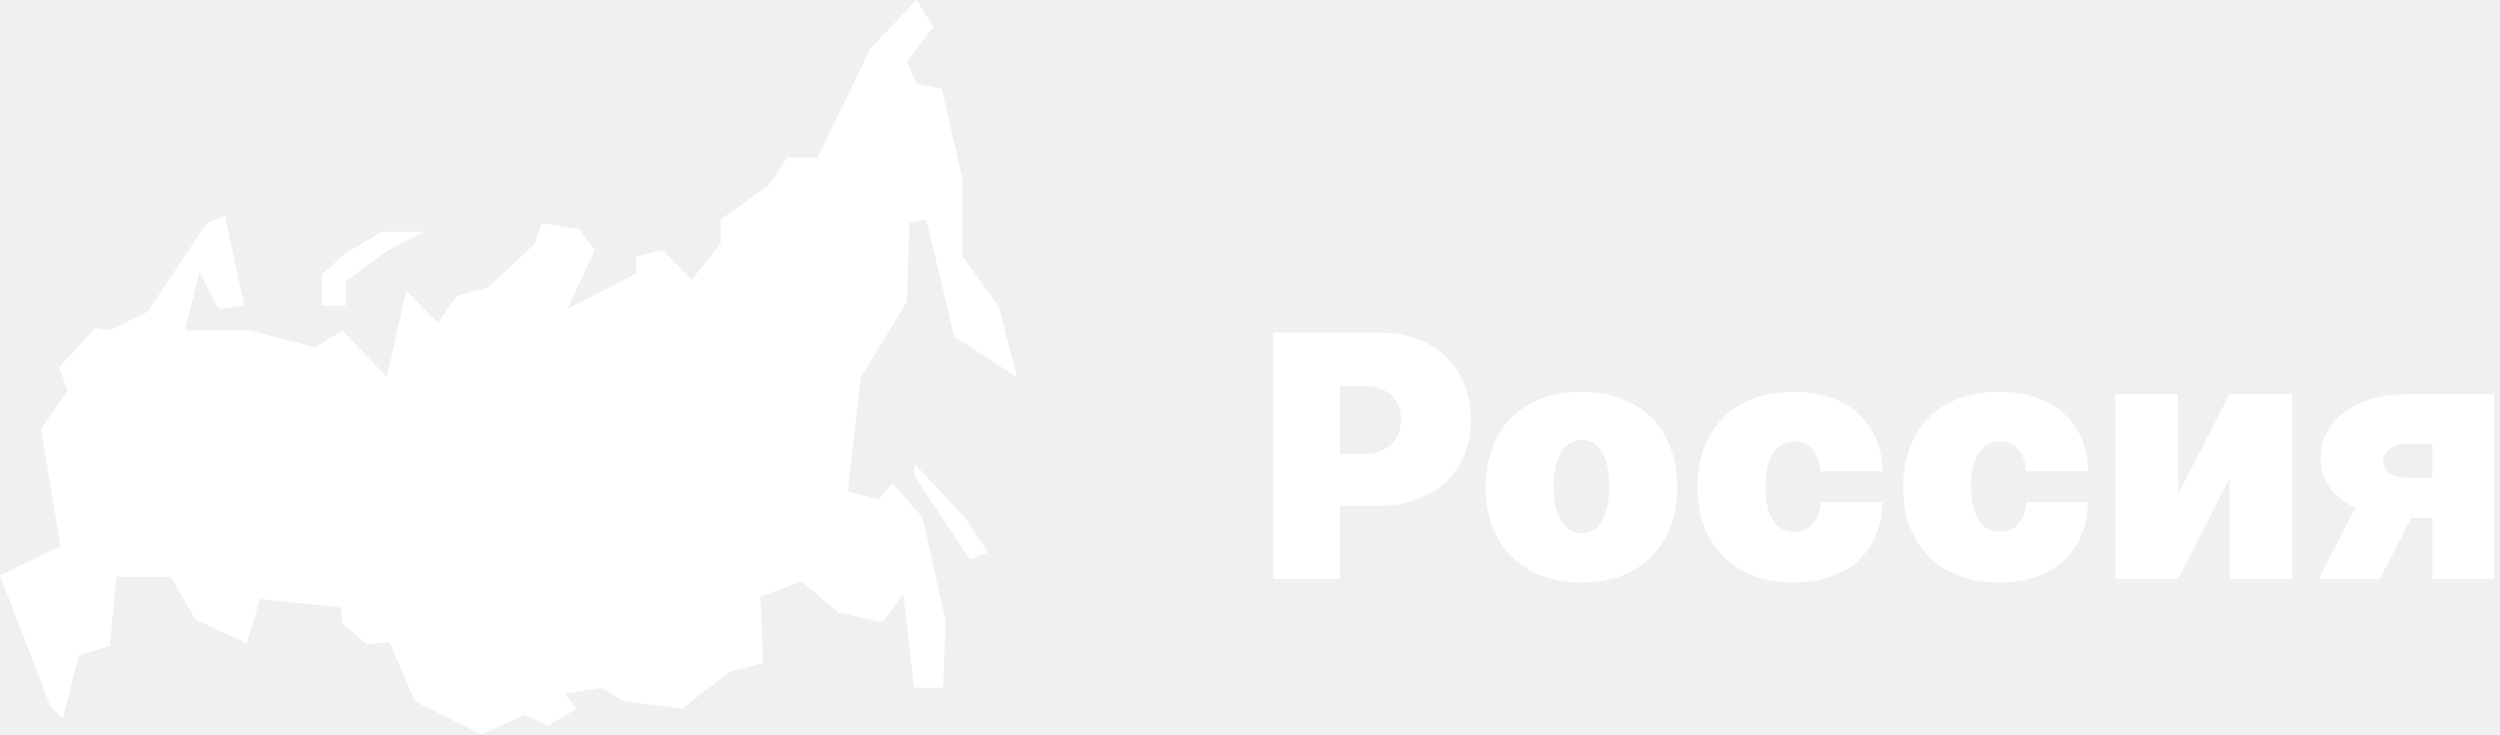
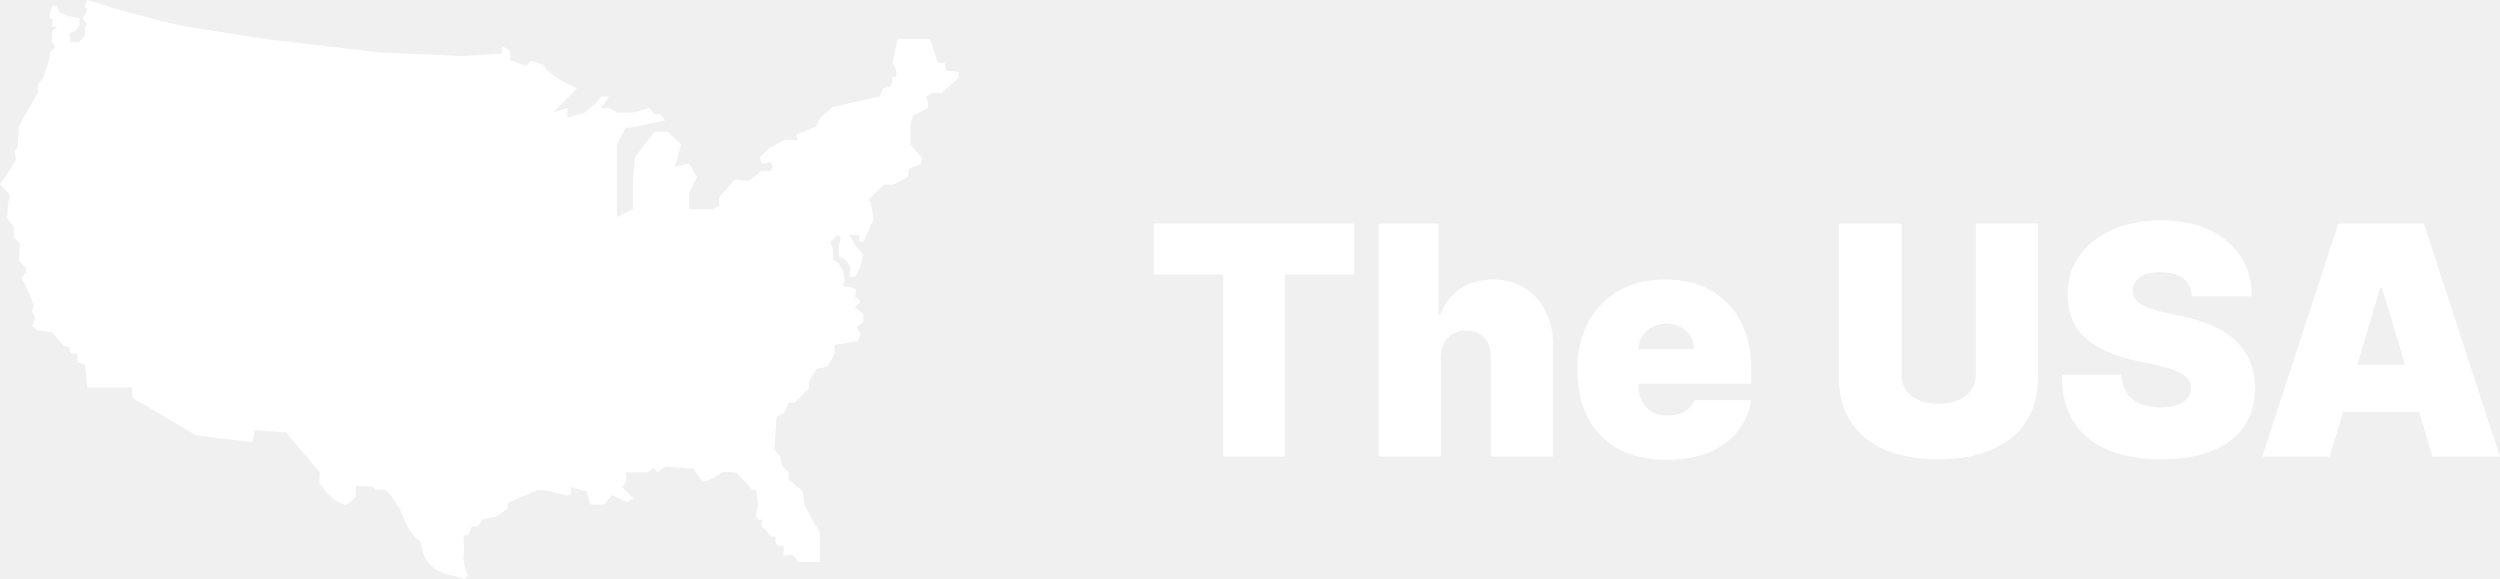
- <svg xmlns="http://www.w3.org/2000/svg" width="177" height="52" viewBox="0 0 177 52" fill="none">
-   <path d="M7.791 23.383L10.445 22.074L14.64 15.792L15.924 15.268L17.294 21.638L15.496 21.899L14.126 19.282L13.099 23.383H17.636L22.345 24.604L24.228 23.383L27.396 26.698L28.766 20.591L30.992 22.859L32.361 20.94L34.587 20.329L37.841 17.275L38.354 15.792L41.008 16.228L42.121 17.711L40.152 21.899L45.032 19.369V18.148L46.916 17.711L48.97 19.805L51.025 17.275V15.53L54.364 13.175L55.734 11.168H57.874L61.641 3.403L64.894 0L66.093 1.919L64.209 4.362L64.894 5.933L66.692 6.282L68.147 12.738V18.148L70.716 21.725L72 26.698L67.548 23.819L65.579 15.53L64.38 15.792L64.209 21.376L60.956 26.698L60.014 34.812L62.24 35.336L63.182 34.201L65.322 36.644L66.949 43.973L66.778 48.685H64.723L63.952 42.054L62.497 44.06L59.329 43.362L56.761 41.181L53.85 42.228L54.021 46.94L51.71 47.55L48.285 50.168L44.176 49.644L42.549 48.685L39.981 49.121L40.837 50.168L38.782 51.389L37.156 50.604L34.074 52L29.365 49.644L27.567 45.456L26.026 45.631L24.228 44.148L24.143 43.013L18.407 42.403L17.465 45.544L13.869 43.886L12.071 40.832H8.219L7.791 45.718L5.565 46.416L4.452 50.866L3.596 50.081L0 40.745L4.281 38.651L3.596 34.55L2.911 30.362L4.794 27.658L4.195 26L6.763 23.208L7.791 23.383ZM64.723 33.678L68.661 39.611L69.945 39.087L68.319 36.644L64.723 32.805V33.678ZM24.485 21.638V19.893L27.482 17.711L30.05 16.403H27.053L24.399 17.973L22.773 19.456V21.638H24.485Z" fill="white" />
-   <path d="M90.125 41H94.864V35.819H97.489C101.469 35.819 104.136 33.475 104.136 29.716C104.136 26 101.537 23.546 97.659 23.546H90.125V41ZM94.864 32.137V27.33H96.534C98.196 27.33 99.193 28.216 99.193 29.716C99.193 31.208 98.196 32.137 96.534 32.137H94.864Z" fill="white" />
-   <path d="M111.969 41.239C116.23 41.239 118.753 38.512 118.753 34.489C118.753 30.466 116.23 27.739 111.969 27.739C107.707 27.739 105.185 30.466 105.185 34.489C105.185 38.512 107.707 41.239 111.969 41.239ZM112.003 37.762C110.741 37.762 109.991 36.509 109.991 34.455C109.991 32.401 110.741 31.148 112.003 31.148C113.196 31.148 113.946 32.401 113.946 34.455C113.946 36.509 113.196 37.762 112.003 37.762Z" fill="white" />
-   <path d="M126.969 41.239C130.847 41.239 133.224 39.015 133.276 35.546H128.912C128.81 36.918 128.068 37.66 127.037 37.66C125.801 37.66 124.991 36.603 124.991 34.455C124.991 32.307 125.801 31.25 127.037 31.25C128.077 31.25 128.784 31.992 128.912 33.364H133.276C133.25 29.955 130.821 27.739 126.969 27.739C122.707 27.739 120.185 30.466 120.185 34.489C120.185 38.512 122.707 41.239 126.969 41.239Z" fill="white" />
-   <path d="M141.523 41.239C145.401 41.239 147.779 39.015 147.83 35.546H143.467C143.364 36.918 142.623 37.66 141.592 37.66C140.356 37.66 139.546 36.603 139.546 34.455C139.546 32.307 140.356 31.25 141.592 31.25C142.631 31.25 143.339 31.992 143.467 33.364H147.83C147.805 29.955 145.376 27.739 141.523 27.739C137.262 27.739 134.739 30.466 134.739 34.489C134.739 38.512 137.262 41.239 141.523 41.239Z" fill="white" />
-   <path d="M154.203 35V27.91H149.771V41H154.203L157.851 33.875V41H162.283V27.91H157.851L154.203 35Z" fill="white" />
-   <path d="M172.212 41H176.575V27.91H170.439C166.663 27.91 164.277 29.819 164.303 32.478C164.286 33.969 165.18 35.205 166.749 35.938L164.166 41H168.496L170.703 36.671H172.212V41ZM172.212 33.841H170.541C169.288 33.841 168.709 33.228 168.734 32.648C168.709 32.103 169.254 31.421 170.439 31.421H172.212V33.841Z" fill="white" />
+ <svg xmlns="http://www.w3.org/2000/svg" width="190" height="44" viewBox="0 0 190 44" fill="none">
+   <path d="M87.692 20.863V16.988H102.924V20.863H97.653V34.7H92.963V20.863H87.693H87.692ZM109.506 27.228V34.701H104.783V16.988H109.335V23.942H109.472C109.769 23.094 110.262 22.434 110.952 21.962C111.643 21.482 112.473 21.243 113.443 21.243C114.372 21.243 115.18 21.457 115.864 21.883C116.553 22.308 117.108 22.92 117.464 23.648C117.847 24.398 118.035 25.256 118.029 26.225V34.701H113.306V27.228C113.311 26.571 113.149 26.055 112.818 25.68C112.493 25.305 112.028 25.118 111.423 25.118C110.847 25.118 110.385 25.305 110.037 25.68C109.689 26.055 109.512 26.571 109.506 27.228V27.228ZM126.659 34.943C124.554 34.943 122.897 34.341 121.687 33.136C120.484 31.925 119.882 30.244 119.882 28.093C119.882 26.721 120.155 25.522 120.703 24.495C121.23 23.491 122.035 22.659 123.022 22.1C124.02 21.529 125.198 21.243 126.556 21.243C127.88 21.243 129.029 21.517 130.005 22.065C130.98 22.606 131.772 23.425 132.281 24.417C132.823 25.432 133.094 26.646 133.094 28.059V29.166H124.537V29.373C124.537 30.013 124.731 30.543 125.119 30.965C125.512 31.38 126.06 31.587 126.761 31.587C127.246 31.587 127.669 31.487 128.028 31.285C128.393 31.077 128.644 30.785 128.781 30.411H133.094C132.871 31.795 132.198 32.896 131.074 33.715C129.956 34.534 128.484 34.943 126.659 34.943V34.943ZM124.537 26.536H128.747C128.735 25.966 128.53 25.501 128.131 25.144C127.737 24.781 127.246 24.599 126.659 24.599C126.114 24.588 125.583 24.779 125.17 25.135C124.759 25.493 124.548 25.96 124.537 26.536ZM150.159 16.988H154.882V28.681C154.882 30.031 154.568 31.169 153.941 32.098C153.319 33.02 152.44 33.721 151.305 34.199C150.176 34.672 148.846 34.909 147.318 34.909C145.777 34.909 144.44 34.672 143.304 34.199C142.175 33.721 141.299 33.02 140.677 32.098C140.061 31.169 139.753 30.031 139.753 28.681V16.988H144.511V28.474C144.511 29.131 144.759 29.664 145.255 30.074C145.757 30.484 146.445 30.688 147.318 30.688C148.208 30.688 148.904 30.483 149.406 30.074C149.908 29.664 150.159 29.131 150.159 28.474V16.988V16.988ZM166.59 22.523C166.544 21.947 166.331 21.497 165.948 21.174C165.572 20.851 164.999 20.69 164.228 20.69C163.492 20.69 162.956 20.817 162.62 21.07C162.283 21.324 162.112 21.647 162.106 22.039C162.083 22.459 162.263 22.803 162.645 23.069C163.033 23.334 163.641 23.555 164.468 23.734L165.906 24.046C167.839 24.466 169.234 25.141 170.09 26.069C170.946 26.992 171.376 28.128 171.382 29.477C171.376 31.224 170.743 32.567 169.482 33.507C168.222 34.441 166.482 34.909 164.263 34.909C162.739 34.909 161.41 34.681 160.275 34.225C159.146 33.77 158.267 33.069 157.639 32.124C157.018 31.172 156.704 29.956 156.698 28.474H161.216C161.256 29.287 161.533 29.907 162.046 30.334C162.565 30.754 163.281 30.964 164.194 30.964C164.959 30.964 165.535 30.826 165.923 30.549C166.316 30.273 166.516 29.915 166.522 29.477C166.516 29.073 166.319 28.739 165.931 28.474C165.543 28.203 164.862 27.961 163.886 27.747L162.14 27.367C160.589 27.027 159.365 26.459 158.47 25.663C157.58 24.861 157.137 23.769 157.143 22.385C157.137 21.261 157.434 20.277 158.033 19.435C158.638 18.588 159.474 17.928 160.54 17.455C161.613 16.982 162.842 16.745 164.228 16.745C165.643 16.745 166.867 16.985 167.899 17.464C168.932 17.942 169.728 18.617 170.287 19.488C170.852 20.352 171.137 21.364 171.142 22.523H166.59V22.523ZM177.062 34.701H171.928L177.712 16.988H184.215L190 34.701H184.866L183.856 31.311H178.072L177.062 34.701ZM179.15 27.713H182.778L181.032 21.866H180.895L179.15 27.713ZM72.86 5.473V5.911L71.544 7.075L70.894 7.054L70.401 7.316L70.535 7.843V8.216L69.39 8.766L69.19 9.535V10.983L70.088 12.035L69.976 12.475L69.032 12.848V13.439L68.353 13.797L67.907 14.032H67.166L65.999 15.196L66.179 15.372L66.382 16.688L65.618 18.403L65.327 18.358L65.26 17.874L64.534 17.834L65.033 18.687L65.618 19.367L65.371 20.377L64.966 21.025H64.57L64.63 20.289L64.287 19.76L63.785 19.503L63.733 18.839L63.891 18.005L63.646 17.851L63.083 18.422L63.286 18.839L63.332 19.762L63.692 19.938L64.072 20.641L64.155 21.023L64.205 21.255L64.047 21.76L64.632 21.805L65.082 21.998L64.969 22.55L65.35 22.791L65.329 23.01L64.946 23.361L65.619 23.867V24.525L65.102 24.832L65.416 25.381L65.193 25.931L63.417 26.215V26.895L62.902 27.862L62.07 28.039L61.943 28.251L61.464 29.047L61.488 29.487L60.411 30.605H59.958L59.598 31.374L59.014 31.681L59.004 31.865L58.858 34.14L59.284 34.69L59.465 35.457L59.489 35.478L59.938 35.853V36.447L61.014 37.347L61.126 38.358L61.53 39.096L62.317 40.532V42.71H60.655V42.685C60.591 42.524 60.183 42.175 60.183 42.175L59.556 42.223V41.476H59.128L58.948 41.192V40.775L58.588 40.752L57.872 39.939L57.962 39.479L57.603 39.523L57.422 39.194L57.445 39.097L57.603 38.426L57.489 37.285L57.108 37.153L55.964 35.923L54.996 35.856L53.853 36.514L53.403 36.624L52.707 35.616L50.851 35.482L50.574 35.462L50.546 35.482L49.968 35.9L49.654 35.55L49.256 35.894L47.588 35.9V36.603L47.274 37.02L48.127 37.877L47.655 38.161L46.51 37.634L45.902 38.339L44.871 38.335L44.581 37.347L43.389 37.019V37.524L43.144 37.679L41.504 37.262H40.808L38.584 38.227V38.667L37.688 39.258L36.698 39.457L36.339 39.984L35.845 40.028L35.577 40.642L35.241 40.731L35.263 42.005C35.2 42.215 35.209 42.466 35.246 42.709C35.331 43.258 35.576 43.782 35.576 43.782L35.284 44L34.074 43.649C33.292 43.501 32.812 43.092 32.524 42.709C32.34 42.472 32.203 42.203 32.118 41.916C32.029 41.322 31.895 41.104 31.895 41.104C31.155 40.687 30.592 39.15 30.592 39.15C30.585 39.13 30.577 39.114 30.568 39.097C30.031 37.837 29.267 37.219 29.267 37.219H28.527L28.303 36.977L27.045 36.933V37.79L26.259 38.381C25.091 38.097 24.265 36.679 24.265 36.679L24.305 35.902L21.746 32.872L19.365 32.697L19.165 33.598L14.919 33.093L10.047 30.216V29.448H6.626L6.515 28.256L6.468 27.736L5.883 27.518V26.86H5.344L5.262 26.386L4.807 26.267L3.952 25.237L2.83 25.105L2.449 24.798L2.501 24.645L2.502 24.643L2.672 24.159L2.538 23.919L2.424 23.634L2.581 23.238L1.864 21.504L1.661 21.327V21.064L1.975 20.736V20.407L1.458 19.813L1.503 18.517L1.031 18.012L1.077 17.309L0.551 16.532L0.605 15.492L0.762 14.828L0 13.99L0.428 13.419L1.213 12.168L1.123 11.554L1.347 11.158L1.437 9.578L2.876 7.03V6.459L3.116 6.115L3.325 5.822L3.775 4.418V4.024L4.18 3.562L3.933 3.122L3.961 2.406L4.336 2.05L3.977 2L3.999 1.475L3.775 1.365V1.015L4 0.425H4.314L4.517 0.952L5.257 1.237L6.044 1.369V1.897L5.708 2.359L5.258 2.511L5.348 3.214H5.998L6.448 2.687V2.07L6.628 1.851L6.268 1.391L6.528 0.95L6.628 0.71L6.425 0.512L6.626 0L9.408 0.839L12.846 1.739L14.024 1.993L14.172 2.024L20.032 2.947L20.16 2.964L21.591 3.131L28.864 3.991L35.189 4.264L38.153 4.069V3.497L38.761 3.847V4.571L40.019 5.011L40.379 4.615L41.32 4.922L41.59 5.362L42.628 6.112L43.846 6.722L42.019 8.556L43.114 8.216V8.946L44.455 8.556L45.295 7.846L45.673 7.333H46.283L45.673 8.216H46.283L46.891 8.556H48.109L49.327 8.216L49.745 8.679H50.192L50.545 9.167L47.5 9.777L46.891 11V16.5L48.109 15.889V13.662L48.269 11.928L49.745 10.009H50.748L51.292 10.544L51.762 11L51.292 12.653L52.372 12.434L52.981 13.444L52.371 14.667V15.889H54.2L54.64 15.653V15.002L55.829 13.662L56.929 13.728L57.896 12.983L58.568 13.004L58.748 12.653L58.591 12.345L57.873 12.435L57.76 11.928L58.477 11.248L59.69 10.613L60.635 10.656L60.499 10.239L62.003 9.625L62.34 8.945L63.284 8.132L66.876 7.318L67.1 6.728L67.654 6.576L67.659 6.574L67.795 6.312L67.817 5.894L68.133 5.784L68.109 5.324L67.84 4.773L68.212 2.962H70.686L71.276 4.773L71.816 4.796L71.88 5.361L72.86 5.473V5.473Z" fill="white" />
</svg>
